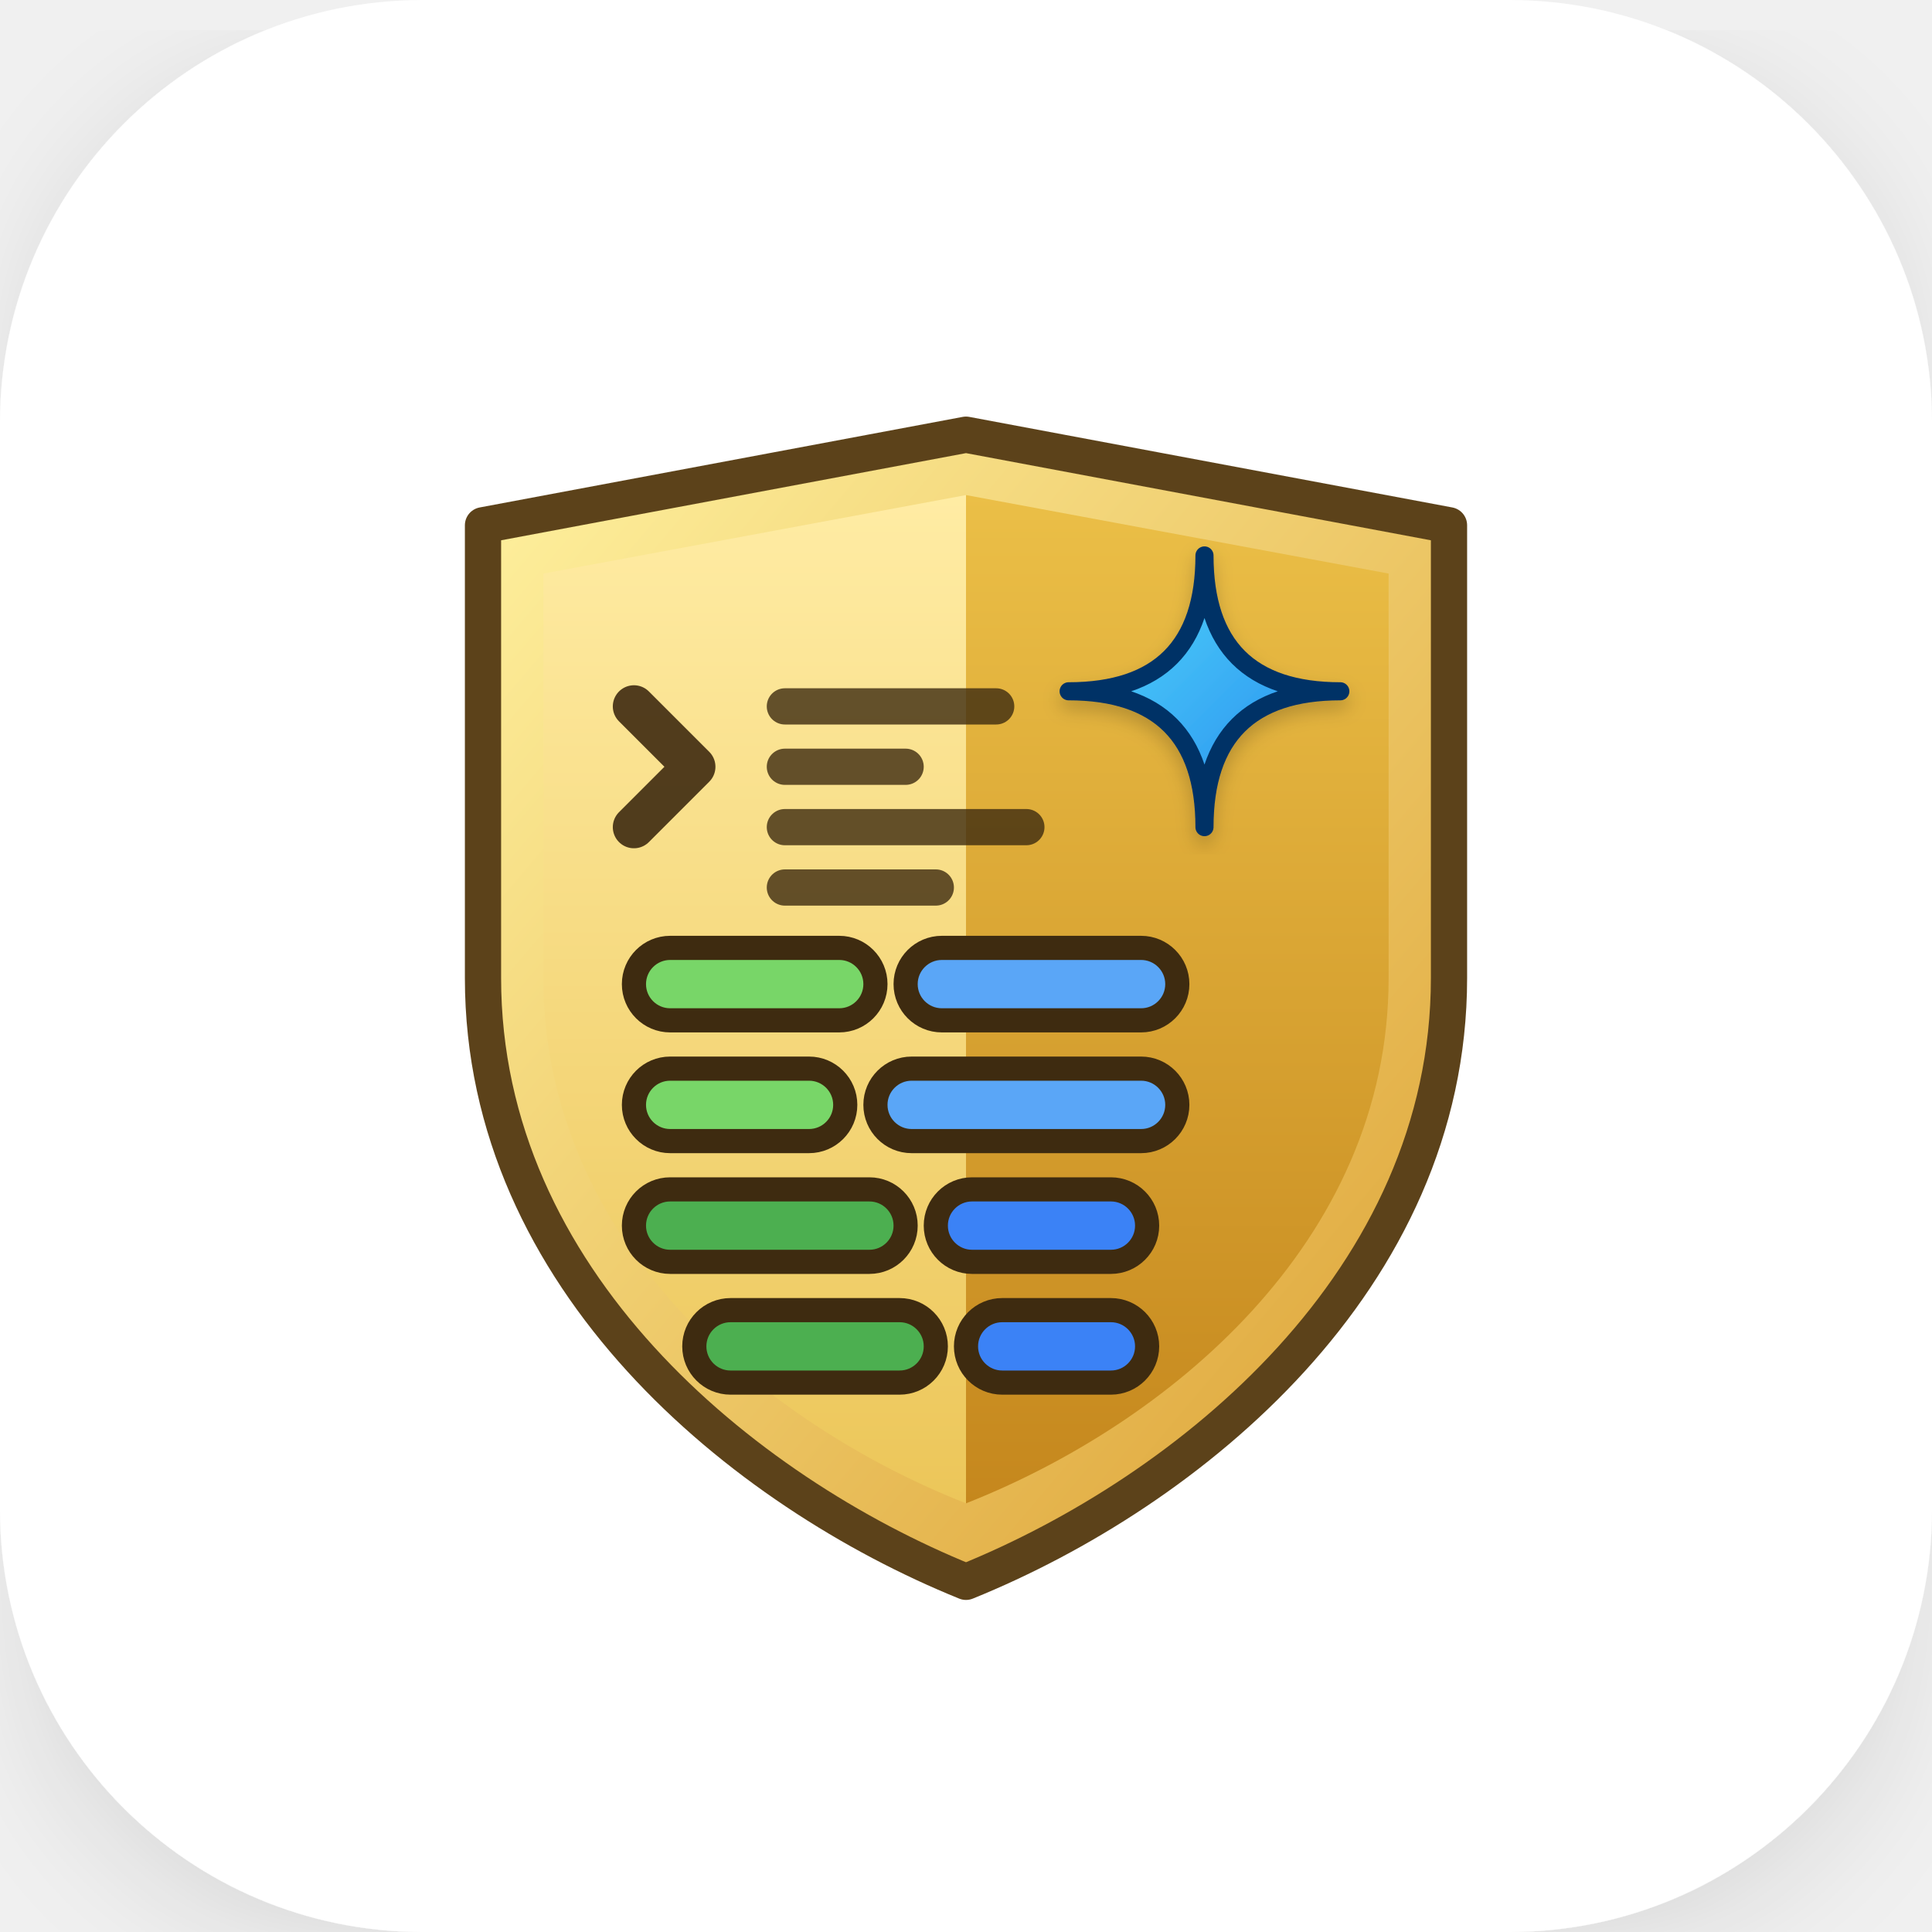
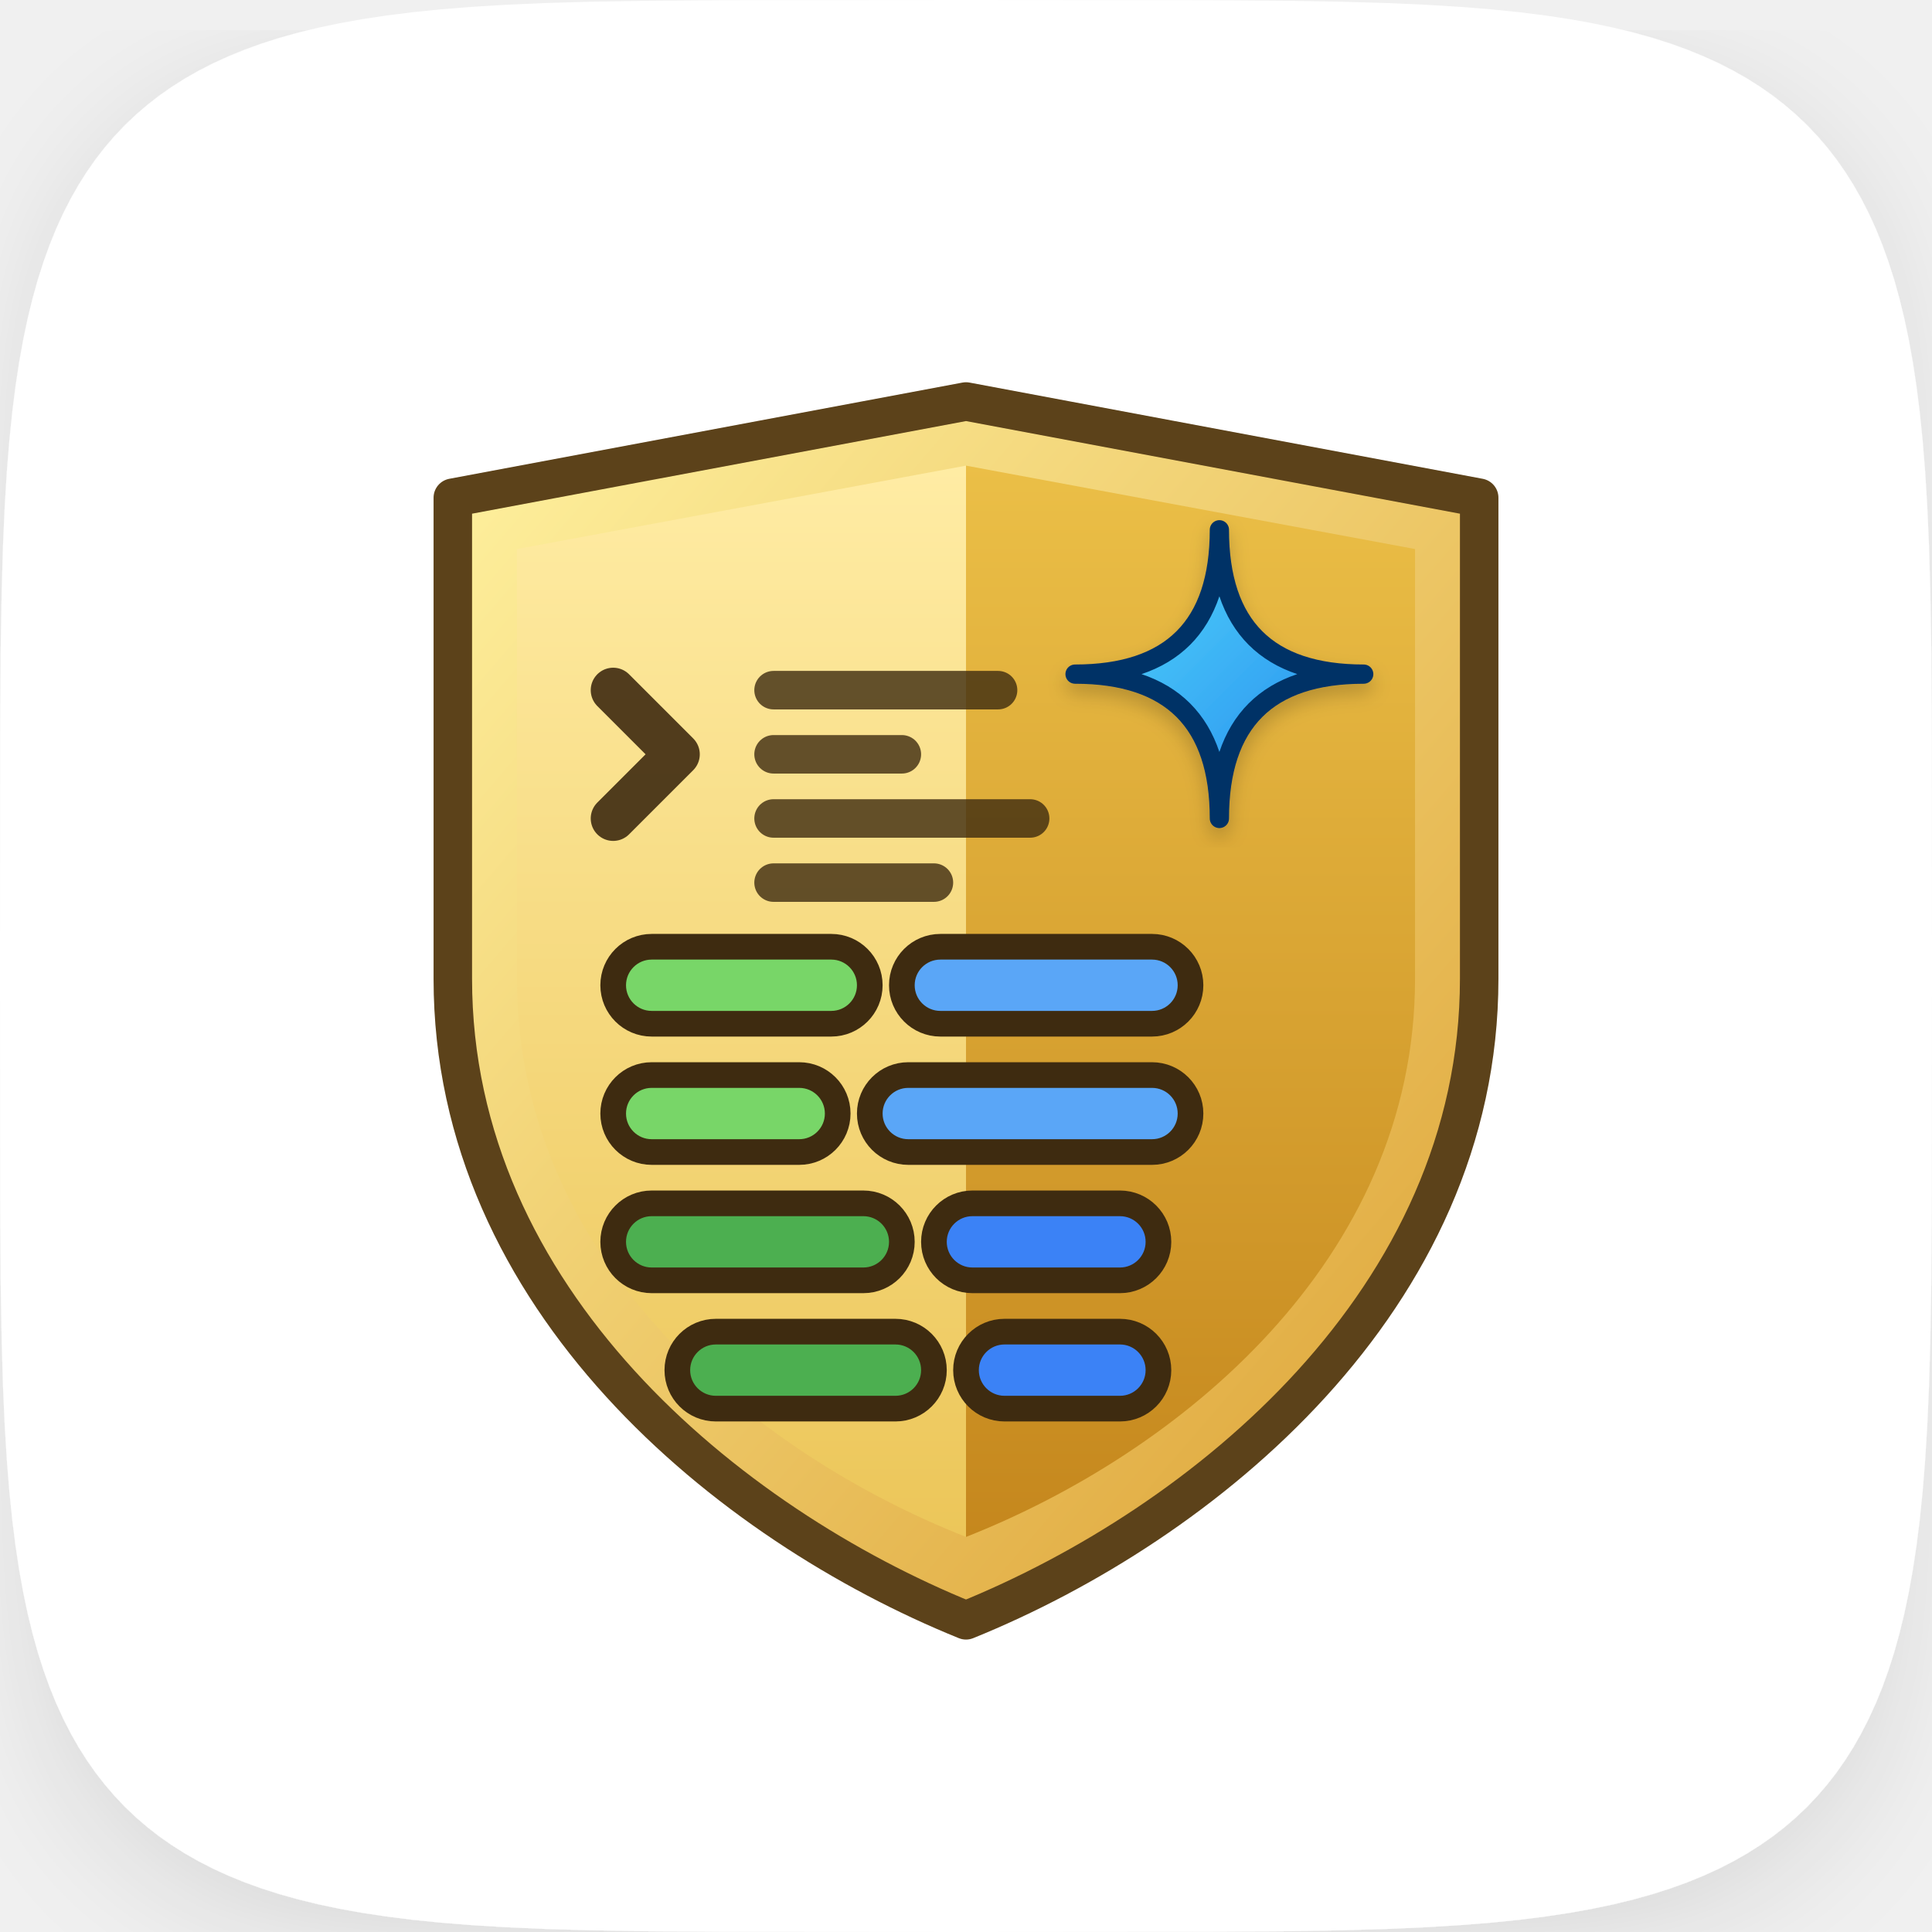
<svg xmlns="http://www.w3.org/2000/svg" width="512" height="512" viewBox="0 0 512 512">
  <defs>
-     <rect id="bg" width="512" height="512" rx="112" fill="#FFFFFF" />
+     <path id="bg" fill="#FFFFFF" d="M512.000,256.000L511.949,320.131L511.798,340.605L511.545,355.470L511.191,367.549L510.735,377.891L510.176,387.018L509.516,395.231L508.752,402.725L507.885,409.630L506.913,416.042L505.835,422.030L504.652,427.648L503.361,432.938L501.961,437.934L500.451,442.663L498.830,447.148L497.096,451.407L495.246,455.457L493.279,459.311L491.192,462.980L488.983,466.474L486.649,469.802L484.187,472.971L481.592,475.989L478.861,478.861L475.989,481.592L472.971,484.187L469.802,486.649L466.474,488.983L462.980,491.192L459.311,493.279L455.457,495.246L451.407,497.096L447.148,498.830L442.663,500.451L437.934,501.961L432.938,503.361L427.648,504.652L422.030,505.835L416.042,506.913L409.630,507.885L402.725,508.752L395.231,509.516L387.018,510.176L377.891,510.735L367.549,511.191L355.470,511.545L340.605,511.798L320.131,511.949L256.000,512.000L191.869,511.949L171.395,511.798L156.530,511.545L144.451,511.191L134.109,510.735L124.982,510.176L116.769,509.516L109.275,508.752L102.370,507.885L95.958,506.913L89.970,505.835L84.352,504.652L79.062,503.361L74.066,501.961L69.337,500.451L64.852,498.830L60.593,497.096L56.543,495.246L52.689,493.279L49.020,491.192L45.526,488.983L42.198,486.649L39.029,484.187L36.011,481.592L33.139,478.861L30.408,475.989L27.813,472.971L25.351,469.802L23.017,466.474L20.808,462.980L18.721,459.311L16.754,455.457L14.904,451.407L13.170,447.148L11.549,442.663L10.039,437.934L8.639,432.938L7.348,427.648L6.165,422.030L5.087,416.042L4.115,409.630L3.248,402.725L2.484,395.231L1.824,387.018L1.265,377.891L0.809,367.549L0.455,355.470L0.202,340.605L0.051,320.131L0.000,256.000L0.051,191.869L0.202,171.395L0.455,156.530L0.809,144.451L1.265,134.109L1.824,124.982L2.484,116.769L3.248,109.275L4.115,102.370L5.087,95.958L6.165,89.970L7.348,84.352L8.639,79.062L10.039,74.066L11.549,69.337L13.170,64.852L14.904,60.593L16.754,56.543L18.721,52.689L20.808,49.020L23.017,45.526L25.351,42.198L27.813,39.029L30.408,36.011L33.139,33.139L36.011,30.408L39.029,27.813L42.198,25.351L45.526,23.017L49.020,20.808L52.689,18.721L56.543,16.754L60.593,14.904L64.852,13.170L69.337,11.549L74.066,10.039L79.062,8.639L84.352,7.348L89.970,6.165L95.958,5.087L102.370,4.115L109.275,3.248L116.769,2.484L124.982,1.824L134.109,1.265L144.451,0.809L156.530,0.455L171.395,0.202L191.869,0.051L256.000,0.000L320.131,0.051L340.605,0.202L355.470,0.455L367.549,0.809L377.891,1.265L387.018,1.824L395.231,2.484L402.725,3.248L409.630,4.115L416.042,5.087L422.030,6.165L427.648,7.348L432.938,8.639L437.934,10.039L442.663,11.549L447.148,13.170L451.407,14.904L455.457,16.754L459.311,18.721L462.980,20.808L466.474,23.017L469.802,25.351L472.971,27.813L475.989,30.408L478.861,33.139L481.592,36.011L484.187,39.029L486.649,42.198L488.983,45.526L491.192,49.020L493.279,52.689L495.246,56.543L497.096,60.593L498.830,64.852L500.451,69.337L501.961,74.066L503.361,79.062L504.652,84.352L505.835,89.970L506.913,95.958L507.885,102.370L508.752,109.275L509.516,116.769L510.176,124.982L510.735,134.109L511.191,144.451L511.545,156.530L511.798,171.395L511.949,191.869Z" />
    <filter id="appShadow" x="-10%" y="-10%" width="120%" height="120%">
      <feDropShadow dx="0" dy="8" stdDeviation="16" flood-color="#000000" flood-opacity="0.1" />
    </filter>
    <linearGradient id="shieldOuterGrad" x1="0%" y1="0%" x2="100%" y2="100%">
      <stop offset="0%" stop-color="#FFF2A0" />
      <stop offset="100%" stop-color="#DCA032" />
    </linearGradient>
    <linearGradient id="shieldLeftGrad" x1="0%" y1="0%" x2="0%" y2="100%">
      <stop offset="0%" stop-color="#FFECA4" />
      <stop offset="100%" stop-color="#ECC659" />
    </linearGradient>
    <linearGradient id="shieldRightGrad" x1="0%" y1="0%" x2="0%" y2="100%">
      <stop offset="0%" stop-color="#EBBF47" />
      <stop offset="100%" stop-color="#C5871D" />
    </linearGradient>
    <linearGradient id="starGrad" x1="0%" y1="0%" x2="100%" y2="100%">
      <stop offset="0%" stop-color="#56DDFB" />
      <stop offset="100%" stop-color="#2185EE" />
    </linearGradient>
    <filter id="innerShadow" x="-10%" y="-10%" width="120%" height="120%">
      <feDropShadow dx="0" dy="4" stdDeviation="4" flood-color="#000000" flood-opacity="0.2" />
    </filter>
  </defs>
  <g filter="url(#appShadow)">
    <use href="#bg" />
  </g>
-   <g transform="translate(256, 256) scale(0.8) translate(-256, -256)">
+   <g transform="translate(256, 256) scale(0.85) translate(-256, -256)">
    <path d="M256 80               L416 110               L416 260               C416 360 330 430 256 460               C182 430 96 360 96 260               L96 110 Z" fill="url(#shieldOuterGrad)" stroke="#5C421A" stroke-width="12" stroke-linejoin="round" />
    <path d="M256 100               L116 126               L116 260               C116 348 190 408 256 434 Z" fill="url(#shieldLeftGrad)" />
    <path d="M256 100               L396 126               L396 260               C396 348 322 408 256 434 Z" fill="url(#shieldRightGrad)" />
    <g transform="translate(136, 150)" stroke="#3E2B10" stroke-linecap="round" stroke-linejoin="round">
      <polyline points="10,20 30,40 10,60" fill="none" stroke-width="14" stroke-opacity="0.9" />
      <line x1="60" y1="20" x2="130" y2="20" stroke-width="12" stroke-opacity="0.8" />
      <line x1="60" y1="40" x2="100" y2="40" stroke-width="12" stroke-opacity="0.8" />
      <line x1="60" y1="60" x2="140" y2="60" stroke-width="12" stroke-opacity="0.8" />
      <line x1="60" y1="80" x2="110" y2="80" stroke-width="12" stroke-opacity="0.8" />
      <rect x="10" y="100" width="80" height="24" rx="12" fill="#78D668" stroke-width="8" />
      <rect x="10" y="140" width="70" height="24" rx="12" fill="#78D668" stroke-width="8" />
      <rect x="10" y="180" width="90" height="24" rx="12" fill="#4CAF50" stroke-width="8" />
      <rect x="30" y="220" width="80" height="24" rx="12" fill="#4CAF50" stroke-width="8" />
      <rect x="100" y="100" width="90" height="24" rx="12" fill="#5AA6F7" stroke-width="8" />
      <rect x="90" y="140" width="100" height="24" rx="12" fill="#5AA6F7" stroke-width="8" />
      <rect x="110" y="180" width="70" height="24" rx="12" fill="#3B82F6" stroke-width="8" />
      <rect x="120" y="220" width="60" height="24" rx="12" fill="#3B82F6" stroke-width="8" />
    </g>
    <g transform="translate(290, 120) scale(0.75)" filter="url(#innerShadow)">
      <path d="M 60 0                 C 60 40, 80 60, 120 60                 C 80 60, 60 80, 60 120                 C 60 80, 40 60, 0 60                 C 40 60, 60 40, 60 0 Z" fill="url(#starGrad)" stroke="#003366" stroke-width="8" stroke-linejoin="round" />
    </g>
  </g>
</svg>
